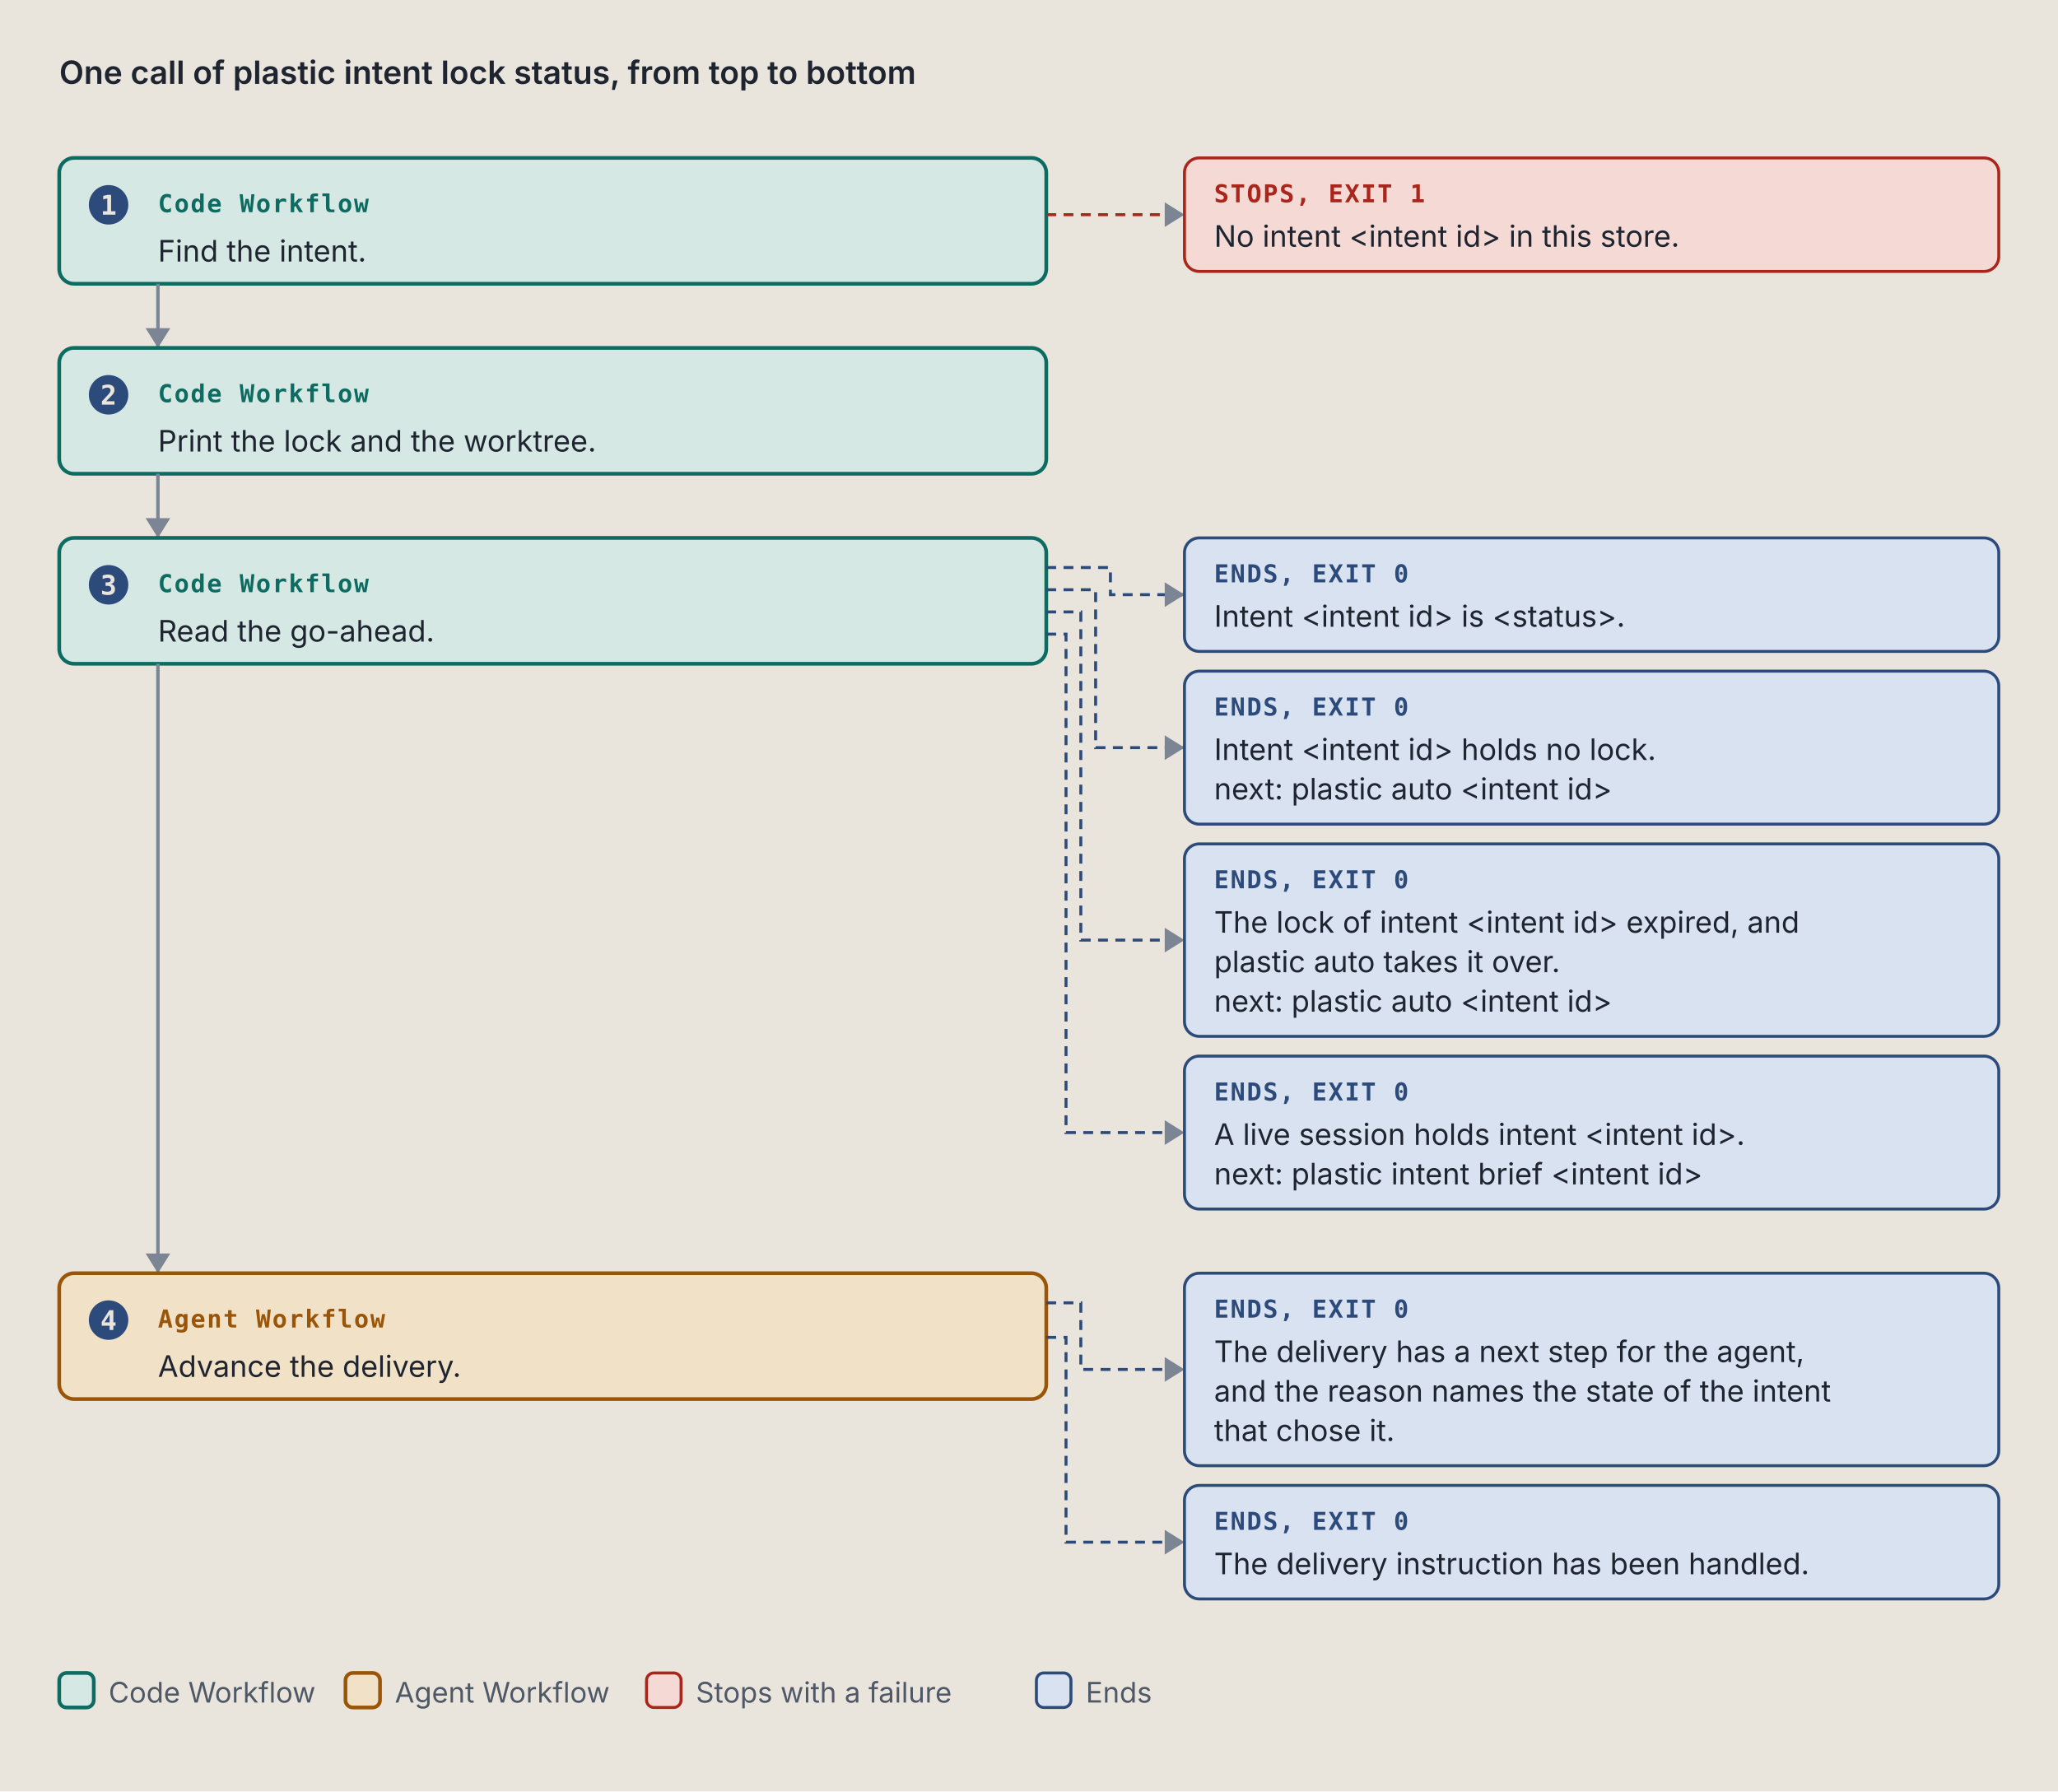
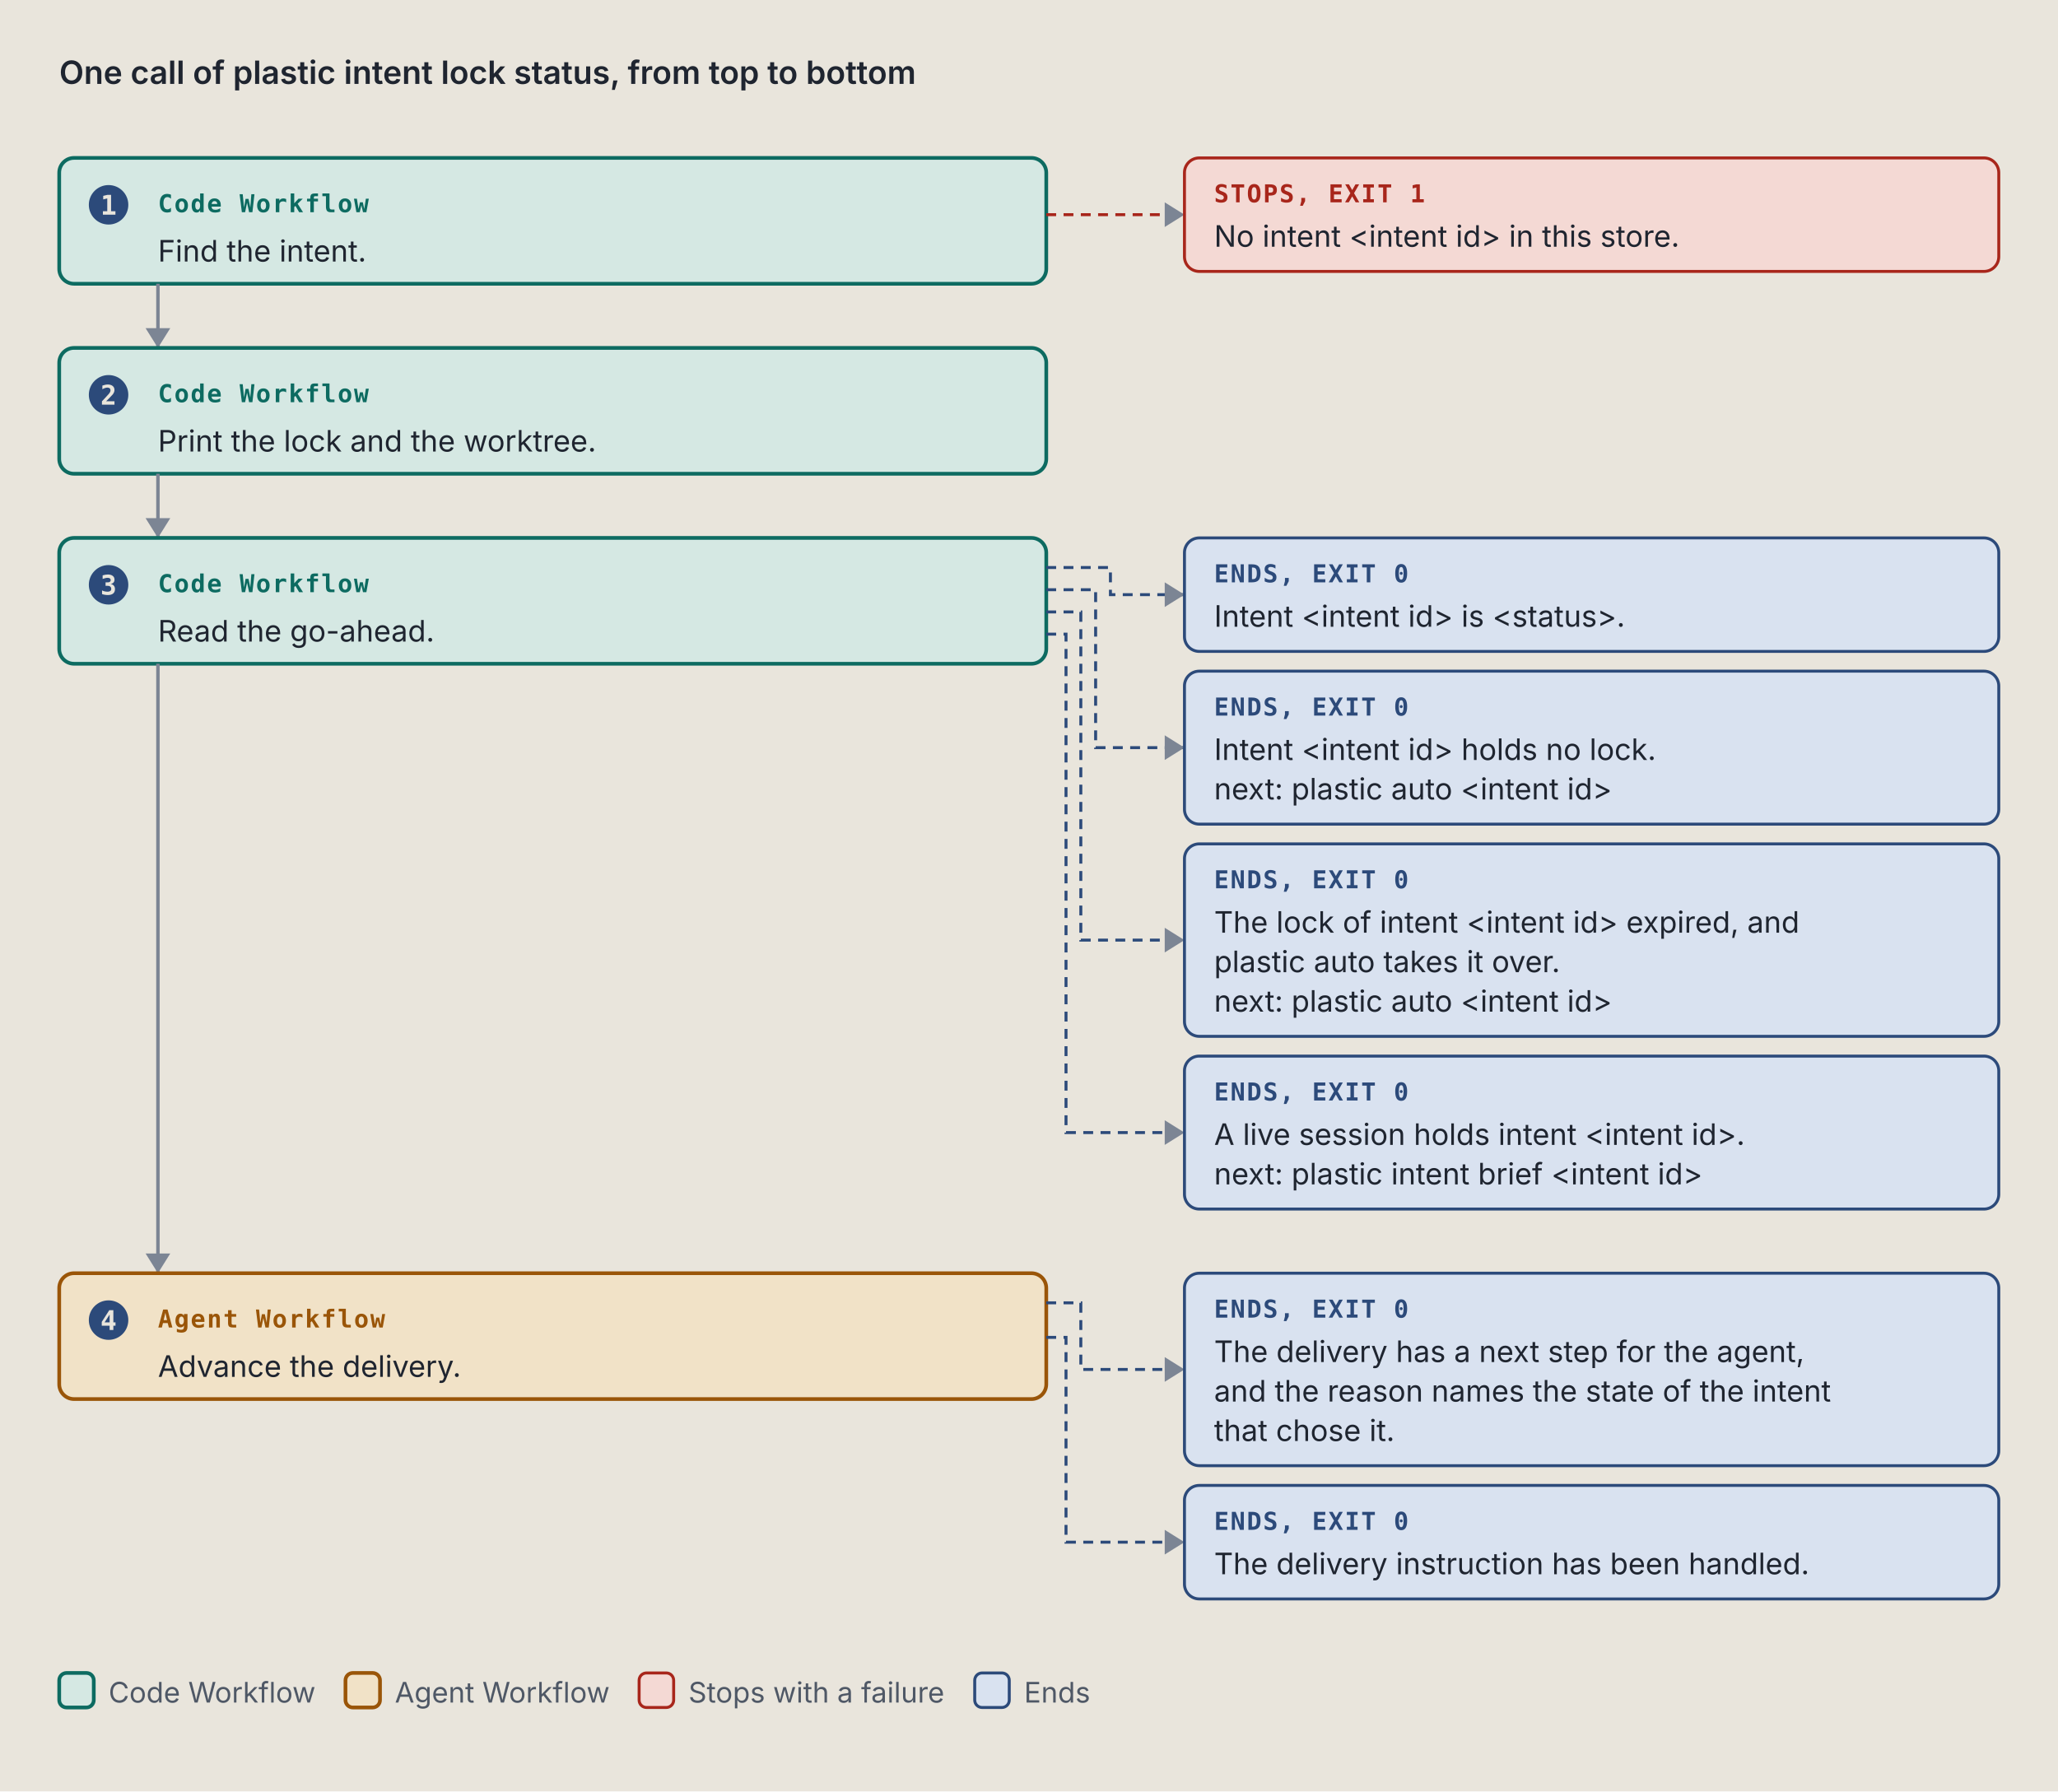
<svg xmlns="http://www.w3.org/2000/svg" viewBox="0 0 834 726" width="834" height="726" role="img" xml:space="preserve">
  <style>.ground { fill: #e9e5dc; }
.card { fill: #f4f1ea; stroke: #7c8594; stroke-width: 1; }
.lane-code { fill: #d5e8e3; stroke: #0d6b61; stroke-width: 1.5; }
.lane-agent { fill: #f1e2c7; stroke: #9a5508; stroke-width: 1.5; }
.stop-refusal { fill: #e4dcf5; stroke: #5b35b0; stroke-width: 1.2; }
.stop-failure { fill: #f4d9d4; stroke: #a8261b; stroke-width: 1.2; }
.end { fill: #d9e2f0; stroke: #2c4a7a; stroke-width: 1.2; }
.stop-end { fill: #d9e2f0; stroke: #2c4a7a; stroke-width: 1.2; }
.stop-handoff { fill: #f1e2c7; stroke: #9a5508; stroke-width: 1.2; stroke-dasharray: 5 3; }
.wire-handoff { fill: none; stroke: #9a5508; stroke-width: 1.2; stroke-dasharray: 4 3; }
.wire-end { fill: none; stroke: #2c4a7a; stroke-width: 1.2; stroke-dasharray: 4 3; }
.tag-handoff { fill: #9a5508; }
.k { fill: #4f5866; font: 11.5px "IBM Plex Sans", system-ui, -apple-system, "Segoe UI", sans-serif; }
.way { fill: #1f2530; font: italic 12.5px "IBM Plex Sans", system-ui, -apple-system, "Segoe UI", sans-serif; }
.wire { fill: none; stroke: #7c8594; stroke-width: 1.4; }
.wire-read { fill: none; stroke: #7c8594; stroke-width: 1.4; stroke-dasharray: 5 3; }
.wire-refusal { fill: none; stroke: #5b35b0; stroke-width: 1.2; stroke-dasharray: 4 3; }
.wire-failure { fill: none; stroke: #a8261b; stroke-width: 1.2; stroke-dasharray: 4 3; }
.head { fill: #7c8594; }
.t { fill: #1f2530; font: 12px "IBM Plex Sans", system-ui, -apple-system, "Segoe UI", sans-serif; }
.tb { fill: #1f2530; font: 600 13px "IBM Plex Sans", system-ui, -apple-system, "Segoe UI", sans-serif; }
.tm { fill: #1f2530; font: 11.5px "IBM Plex Mono", ui-monospace, Menlo, Consolas, monospace; }
.tag { font: 600 10px "IBM Plex Mono", ui-monospace, Menlo, Consolas, monospace; letter-spacing: .06em; }
.tag-code { fill: #0d6b61; } .tag-agent { fill: #9a5508; } .tag-refusal { fill: #5b35b0; }
.tag-failure { fill: #a8261b; } .tag-end { fill: #2c4a7a; } .tag-muted { fill: #4f5866; }
.tm.tag-muted { font-size: 10.5px; }
.db { fill: #d9e2f0; stroke: #2c4a7a; stroke-width: 1.2; }
.codebox { fill: #f4f1ea; stroke: #7c8594; stroke-width: 1; }
.cx { fill: #1f2530; font: 12px "IBM Plex Mono", ui-monospace, Menlo, Consolas, monospace; white-space: pre; }
.cx-n { fill: #4f5866; font: 11px "IBM Plex Mono", ui-monospace, Menlo, Consolas, monospace; }
.cx-k { fill: #5b35b0; } .cx-s { fill: #9a5508; } .cx-y { fill: #0d6b61; }
.cx-w { fill: #2c4a7a; font-weight: 600; } .cx-t { fill: #a8261b; } .cx-c { fill: #4f5866; font-style: italic; }
.badge { fill: #2c4a7a; } .badge-t { fill: #e9e5dc; font: 600 11px "IBM Plex Mono", ui-monospace, Menlo, Consolas, monospace; }
.bracket { fill: none; stroke: #2c4a7a; stroke-width: 1.4; }
.term { fill: #16191e; stroke: #7c8594; stroke-width: 1; }
.term-t { fill: #e6e2d8; font: 12px "IBM Plex Mono", ui-monospace, Menlo, Consolas, monospace; }
.term-p { fill: #8fd18f; font: 12px "IBM Plex Mono", ui-monospace, Menlo, Consolas, monospace; }
.term-m { fill: #a3abb6; font: 12px "IBM Plex Mono", ui-monospace, Menlo, Consolas, monospace; }
.big { font: 700 36px "IBM Plex Mono", ui-monospace, Menlo, Consolas, monospace; }

@media (prefers-color-scheme: dark) {
.ground { fill: #171a1f; }
.card { fill: #20242b; stroke: #8a93a2; stroke-width: 1; }
.lane-code { fill: #173a36; stroke: #5cc4b4; stroke-width: 1.5; }
.lane-agent { fill: #3d2e17; stroke: #e5a95a; stroke-width: 1.5; }
.stop-refusal { fill: #2d2445; stroke: #b59cf2; stroke-width: 1.2; }
.stop-failure { fill: #45211e; stroke: #f2958a; stroke-width: 1.2; }
.end { fill: #1f2c42; stroke: #97b6e8; stroke-width: 1.2; }
.stop-end { fill: #1f2c42; stroke: #97b6e8; stroke-width: 1.2; }
.stop-handoff { fill: #3d2e17; stroke: #e5a95a; stroke-width: 1.2; stroke-dasharray: 5 3; }
.wire-handoff { fill: none; stroke: #e5a95a; stroke-width: 1.2; stroke-dasharray: 4 3; }
.wire-end { fill: none; stroke: #97b6e8; stroke-width: 1.2; stroke-dasharray: 4 3; }
.tag-handoff { fill: #e5a95a; }
.k { fill: #b3b9c3; font: 11.5px "IBM Plex Sans", system-ui, -apple-system, "Segoe UI", sans-serif; }
.way { fill: #e8e4da; font: italic 12.5px "IBM Plex Sans", system-ui, -apple-system, "Segoe UI", sans-serif; }
.wire { fill: none; stroke: #8a93a2; stroke-width: 1.4; }
.wire-read { fill: none; stroke: #8a93a2; stroke-width: 1.4; stroke-dasharray: 5 3; }
.wire-refusal { fill: none; stroke: #b59cf2; stroke-width: 1.2; stroke-dasharray: 4 3; }
.wire-failure { fill: none; stroke: #f2958a; stroke-width: 1.2; stroke-dasharray: 4 3; }
.head { fill: #8a93a2; }
.t { fill: #e8e4da; font: 12px "IBM Plex Sans", system-ui, -apple-system, "Segoe UI", sans-serif; }
.tb { fill: #e8e4da; font: 600 13px "IBM Plex Sans", system-ui, -apple-system, "Segoe UI", sans-serif; }
.tm { fill: #e8e4da; font: 11.5px "IBM Plex Mono", ui-monospace, Menlo, Consolas, monospace; }
.tag { font: 600 10px "IBM Plex Mono", ui-monospace, Menlo, Consolas, monospace; letter-spacing: .06em; }
.tag-code { fill: #5cc4b4; } .tag-agent { fill: #e5a95a; } .tag-refusal { fill: #b59cf2; }
.tag-failure { fill: #f2958a; } .tag-end { fill: #97b6e8; } .tag-muted { fill: #b3b9c3; }
.tm.tag-muted { font-size: 10.5px; }
.db { fill: #1f2c42; stroke: #97b6e8; stroke-width: 1.2; }
.codebox { fill: #20242b; stroke: #8a93a2; stroke-width: 1; }
.cx { fill: #e8e4da; font: 12px "IBM Plex Mono", ui-monospace, Menlo, Consolas, monospace; white-space: pre; }
.cx-n { fill: #b3b9c3; font: 11px "IBM Plex Mono", ui-monospace, Menlo, Consolas, monospace; }
.cx-k { fill: #b59cf2; } .cx-s { fill: #e5a95a; } .cx-y { fill: #5cc4b4; }
.cx-w { fill: #97b6e8; font-weight: 600; } .cx-t { fill: #f2958a; } .cx-c { fill: #b3b9c3; font-style: italic; }
.badge { fill: #97b6e8; } .badge-t { fill: #171a1f; font: 600 11px "IBM Plex Mono", ui-monospace, Menlo, Consolas, monospace; }
.bracket { fill: none; stroke: #97b6e8; stroke-width: 1.4; }
.term { fill: #16191e; stroke: #8a93a2; stroke-width: 1; }
.term-t { fill: #e6e2d8; font: 12px "IBM Plex Mono", ui-monospace, Menlo, Consolas, monospace; }
.term-p { fill: #8fd18f; font: 12px "IBM Plex Mono", ui-monospace, Menlo, Consolas, monospace; }
.term-m { fill: #a3abb6; font: 12px "IBM Plex Mono", ui-monospace, Menlo, Consolas, monospace; }
.big { font: 700 36px "IBM Plex Mono", ui-monospace, Menlo, Consolas, monospace; }
}</style>
  <rect width="100%" height="100%" class="ground" />
  <text x="24" y="34" class="tb" text-anchor="start">One call of plastic intent lock status, from top to bottom</text>
  <rect x="24" y="64" width="400" height="51" rx="6" class="lane-code" />
  <circle cx="44" cy="83" r="8" class="badge" />
  <text x="44" y="87" class="badge-t" text-anchor="middle">1</text>
  <text x="64" y="86" class="tag tag-code" text-anchor="start">Code Workflow</text>
  <text x="64" y="106" class="t" text-anchor="start">Find the intent.</text>
  <path d="M 424 87 L 480 87" class="wire-failure" />
  <path d="M 472 82 L 480 87 L 472 92 Z" class="head" />
  <rect x="480" y="64" width="330" height="46" rx="6" class="stop-failure" />
  <text x="492" y="82" class="tag tag-failure" text-anchor="start">STOPS, EXIT 1</text>
  <text x="492" y="100" class="t" text-anchor="start">No intent &lt;intent id&gt; in this store.</text>
  <path d="M 64 115 L 64 141" class="wire" />
  <path d="M 59 133 L 64 141 L 69 133 Z" class="head" />
  <rect x="24" y="141" width="400" height="51" rx="6" class="lane-code" />
  <circle cx="44" cy="160" r="8" class="badge" />
  <text x="44" y="164" class="badge-t" text-anchor="middle">2</text>
  <text x="64" y="163" class="tag tag-code" text-anchor="start">Code Workflow</text>
  <text x="64" y="183" class="t" text-anchor="start">Print the lock and the worktree.</text>
  <path d="M 64 192 L 64 218" class="wire" />
  <path d="M 59 210 L 64 218 L 69 210 Z" class="head" />
  <rect x="24" y="218" width="400" height="51" rx="6" class="lane-code" />
  <circle cx="44" cy="237" r="8" class="badge" />
  <text x="44" y="241" class="badge-t" text-anchor="middle">3</text>
  <text x="64" y="240" class="tag tag-code" text-anchor="start">Code Workflow</text>
  <text x="64" y="260" class="t" text-anchor="start">Read the go-ahead.</text>
  <path d="M 424 230 L 450 230 L 450 241 L 480 241" class="wire-end" />
  <path d="M 472 236 L 480 241 L 472 246 Z" class="head" />
  <rect x="480" y="218" width="330" height="46" rx="6" class="stop-end" />
  <text x="492" y="236" class="tag tag-end" text-anchor="start">ENDS, EXIT 0</text>
  <text x="492" y="254" class="t" text-anchor="start">Intent &lt;intent id&gt; is &lt;status&gt;.</text>
  <path d="M 424 239 L 444 239 L 444 303 L 480 303" class="wire-end" />
  <path d="M 472 298 L 480 303 L 472 308 Z" class="head" />
  <rect x="480" y="272" width="330" height="62" rx="6" class="stop-end" />
  <text x="492" y="290" class="tag tag-end" text-anchor="start">ENDS, EXIT 0</text>
  <text x="492" y="308" class="t" text-anchor="start">Intent &lt;intent id&gt; holds no lock.</text>
  <text x="492" y="324" class="t" text-anchor="start">next: plastic auto &lt;intent id&gt;</text>
  <path d="M 424 248 L 438 248 L 438 381 L 480 381" class="wire-end" />
  <path d="M 472 376 L 480 381 L 472 386 Z" class="head" />
  <rect x="480" y="342" width="330" height="78" rx="6" class="stop-end" />
  <text x="492" y="360" class="tag tag-end" text-anchor="start">ENDS, EXIT 0</text>
  <text x="492" y="378" class="t" text-anchor="start">The lock of intent &lt;intent id&gt; expired, and</text>
  <text x="492" y="394" class="t" text-anchor="start">plastic auto takes it over.</text>
  <text x="492" y="410" class="t" text-anchor="start">next: plastic auto &lt;intent id&gt;</text>
  <path d="M 424 257 L 432 257 L 432 459 L 480 459" class="wire-end" />
  <path d="M 472 454 L 480 459 L 472 464 Z" class="head" />
  <rect x="480" y="428" width="330" height="62" rx="6" class="stop-end" />
  <text x="492" y="446" class="tag tag-end" text-anchor="start">ENDS, EXIT 0</text>
  <text x="492" y="464" class="t" text-anchor="start">A live session holds intent &lt;intent id&gt;.</text>
  <text x="492" y="480" class="t" text-anchor="start">next: plastic intent brief &lt;intent id&gt;</text>
  <path d="M 64 269 L 64 516" class="wire" />
  <path d="M 59 508 L 64 516 L 69 508 Z" class="head" />
  <rect x="24" y="516" width="400" height="51" rx="6" class="lane-agent" />
  <circle cx="44" cy="535" r="8" class="badge" />
  <text x="44" y="539" class="badge-t" text-anchor="middle">4</text>
  <text x="64" y="538" class="tag tag-agent" text-anchor="start">Agent Workflow</text>
  <text x="64" y="558" class="t" text-anchor="start">Advance the delivery.</text>
  <path d="M 424 528 L 438 528 L 438 555 L 480 555" class="wire-end" />
  <path d="M 472 550 L 480 555 L 472 560 Z" class="head" />
  <rect x="480" y="516" width="330" height="78" rx="6" class="stop-end" />
  <text x="492" y="534" class="tag tag-end" text-anchor="start">ENDS, EXIT 0</text>
  <text x="492" y="552" class="t" text-anchor="start">The delivery has a next step for the agent,</text>
  <text x="492" y="568" class="t" text-anchor="start">and the reason names the state of the intent</text>
  <text x="492" y="584" class="t" text-anchor="start">that chose it.</text>
  <path d="M 424 542 L 432 542 L 432 625 L 480 625" class="wire-end" />
  <path d="M 472 620 L 480 625 L 472 630 Z" class="head" />
  <rect x="480" y="602" width="330" height="46" rx="6" class="stop-end" />
  <text x="492" y="620" class="tag tag-end" text-anchor="start">ENDS, EXIT 0</text>
  <text x="492" y="638" class="t" text-anchor="start">The delivery instruction has been handled.</text>
  <rect x="24" y="678" width="14" height="14" rx="3" class="lane-code" />
  <text x="44" y="690" class="k" text-anchor="start">Code Workflow</text>
  <rect x="140" y="678" width="14" height="14" rx="3" class="lane-agent" />
  <text x="160" y="690" class="k" text-anchor="start">Agent Workflow</text>
-   <rect x="262" y="678" width="14" height="14" rx="3" class="stop-failure" />
-   <text x="282" y="690" class="k" text-anchor="start">Stops with a failure</text>
-   <rect x="420" y="678" width="14" height="14" rx="3" class="stop-end" />
-   <text x="440" y="690" class="k" text-anchor="start">Ends</text>
+   <rect x="259" y="678" width="14" height="14" rx="3" class="stop-failure" />
+   <text x="279" y="690" class="k" text-anchor="start">Stops with a failure</text>
+   <rect x="395" y="678" width="14" height="14" rx="3" class="stop-end" />
+   <text x="415" y="690" class="k" text-anchor="start">Ends</text>
</svg>
